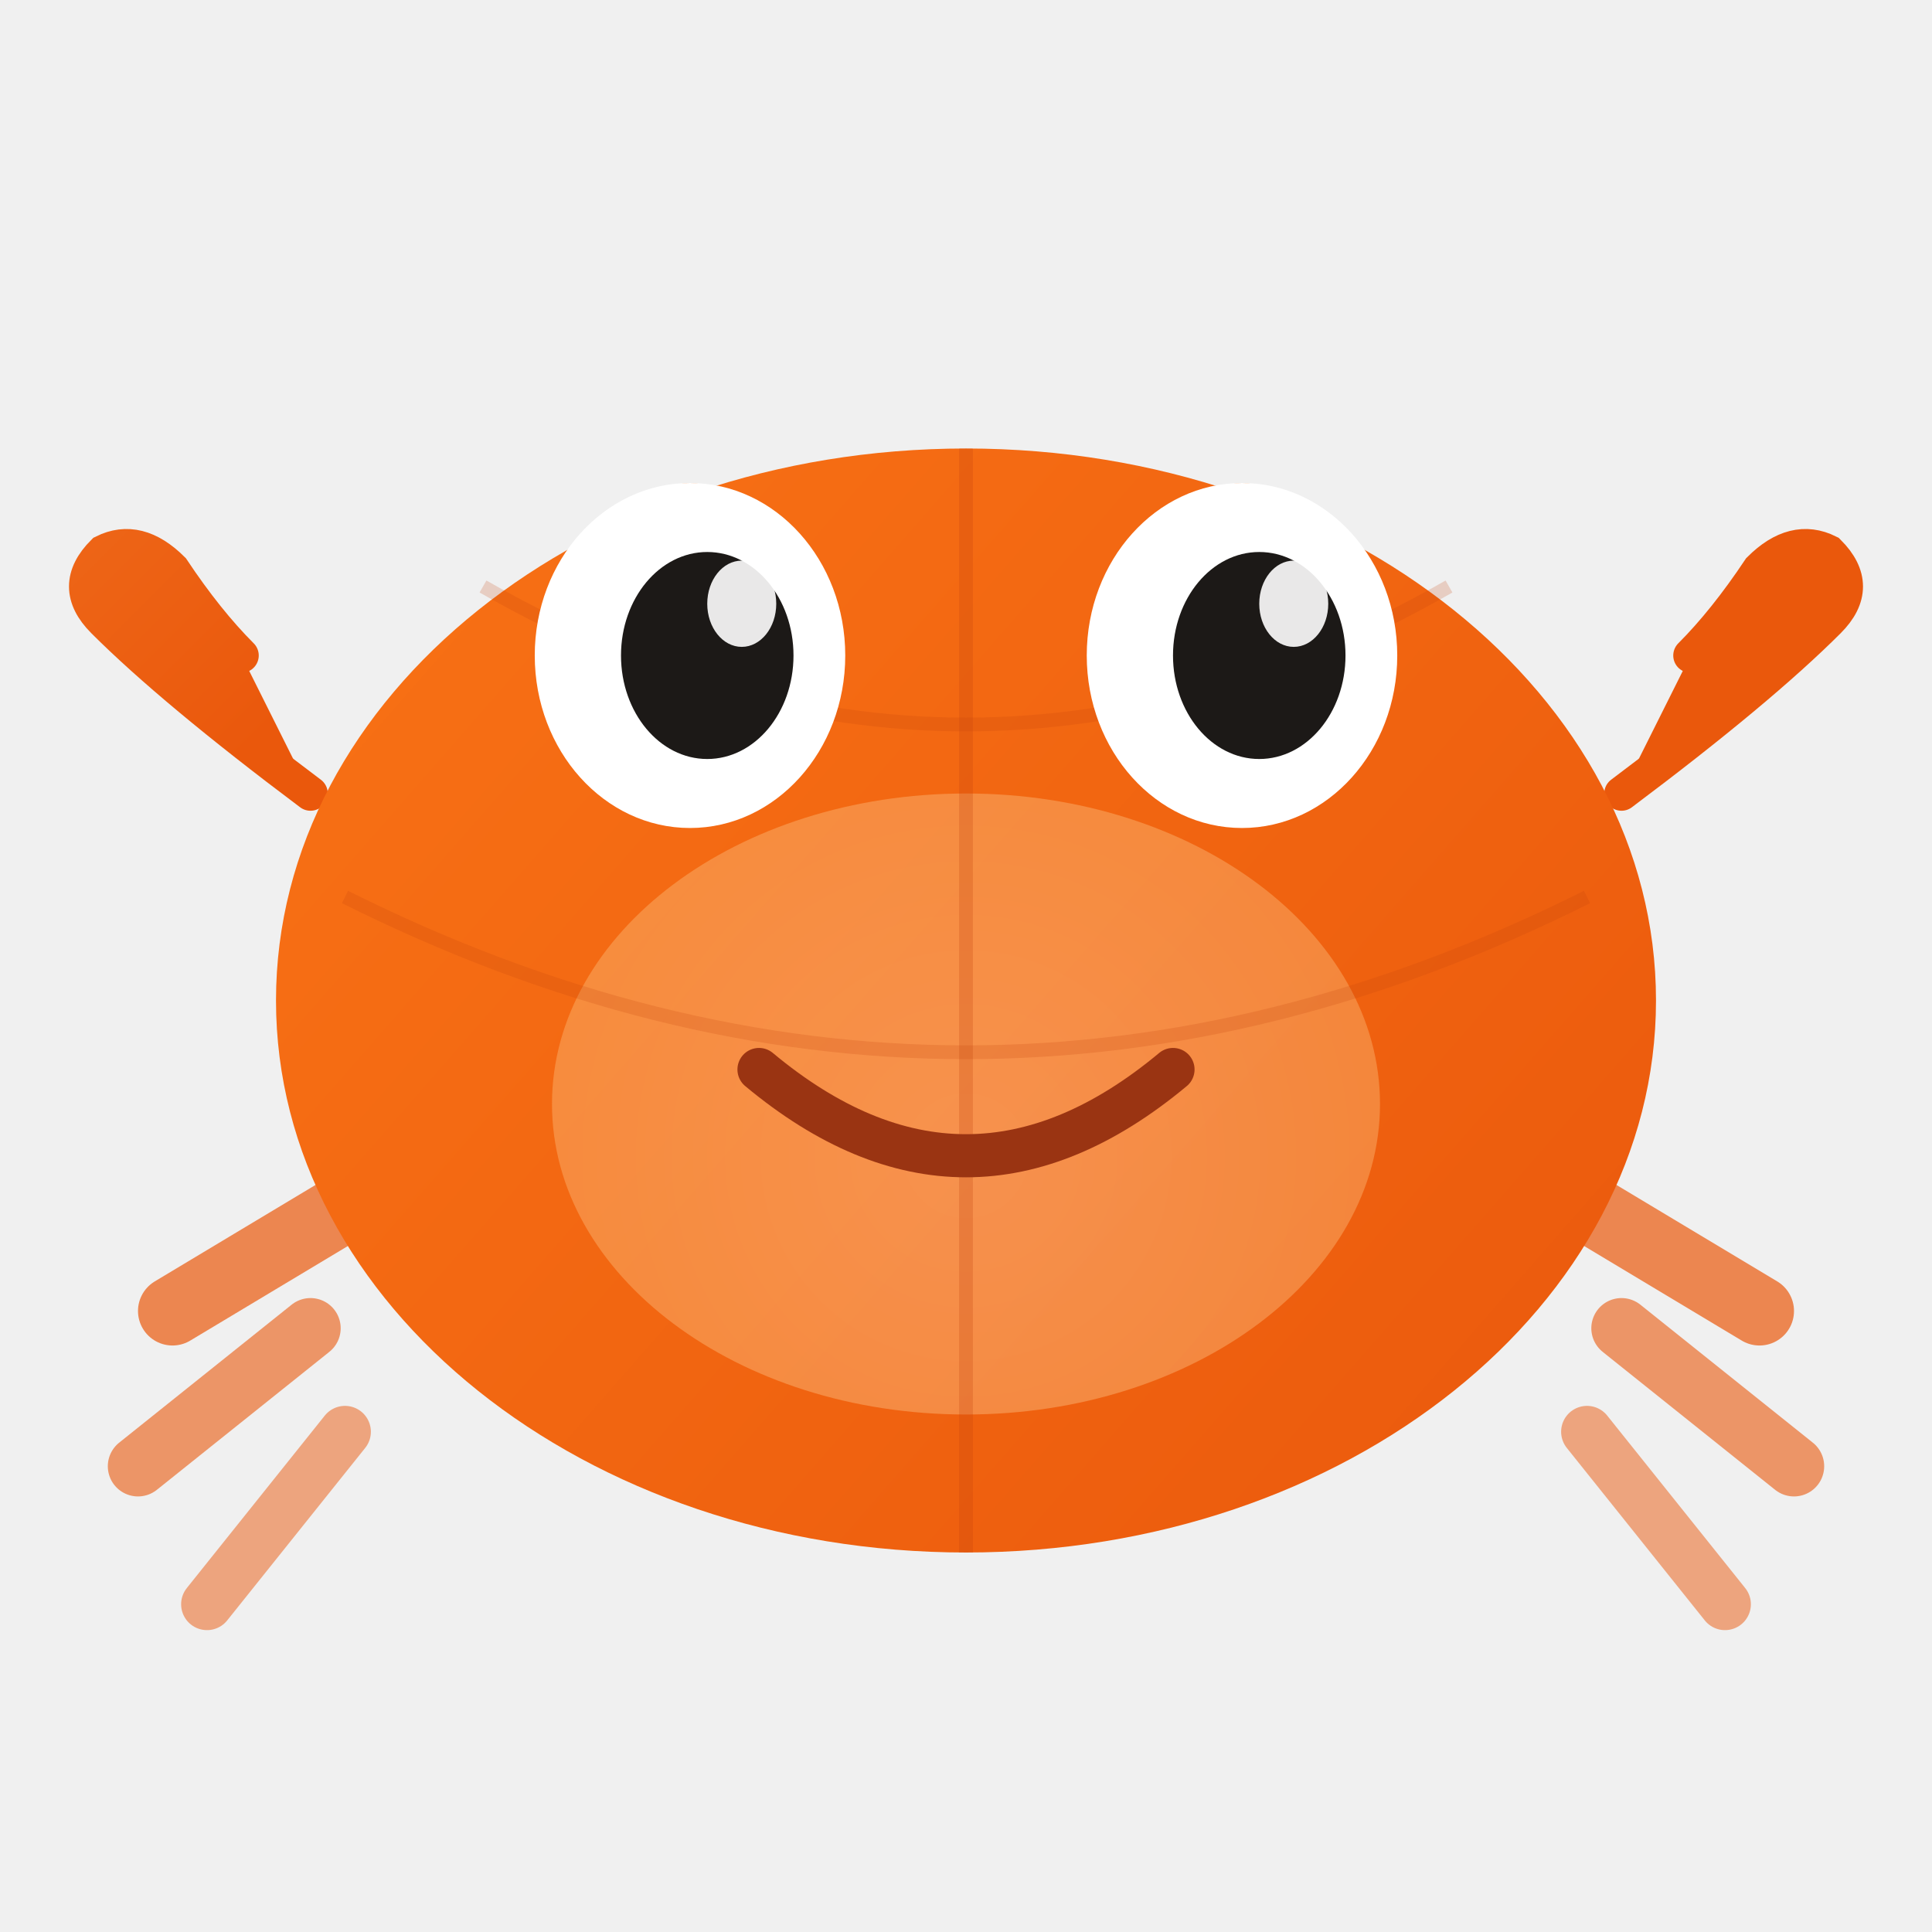
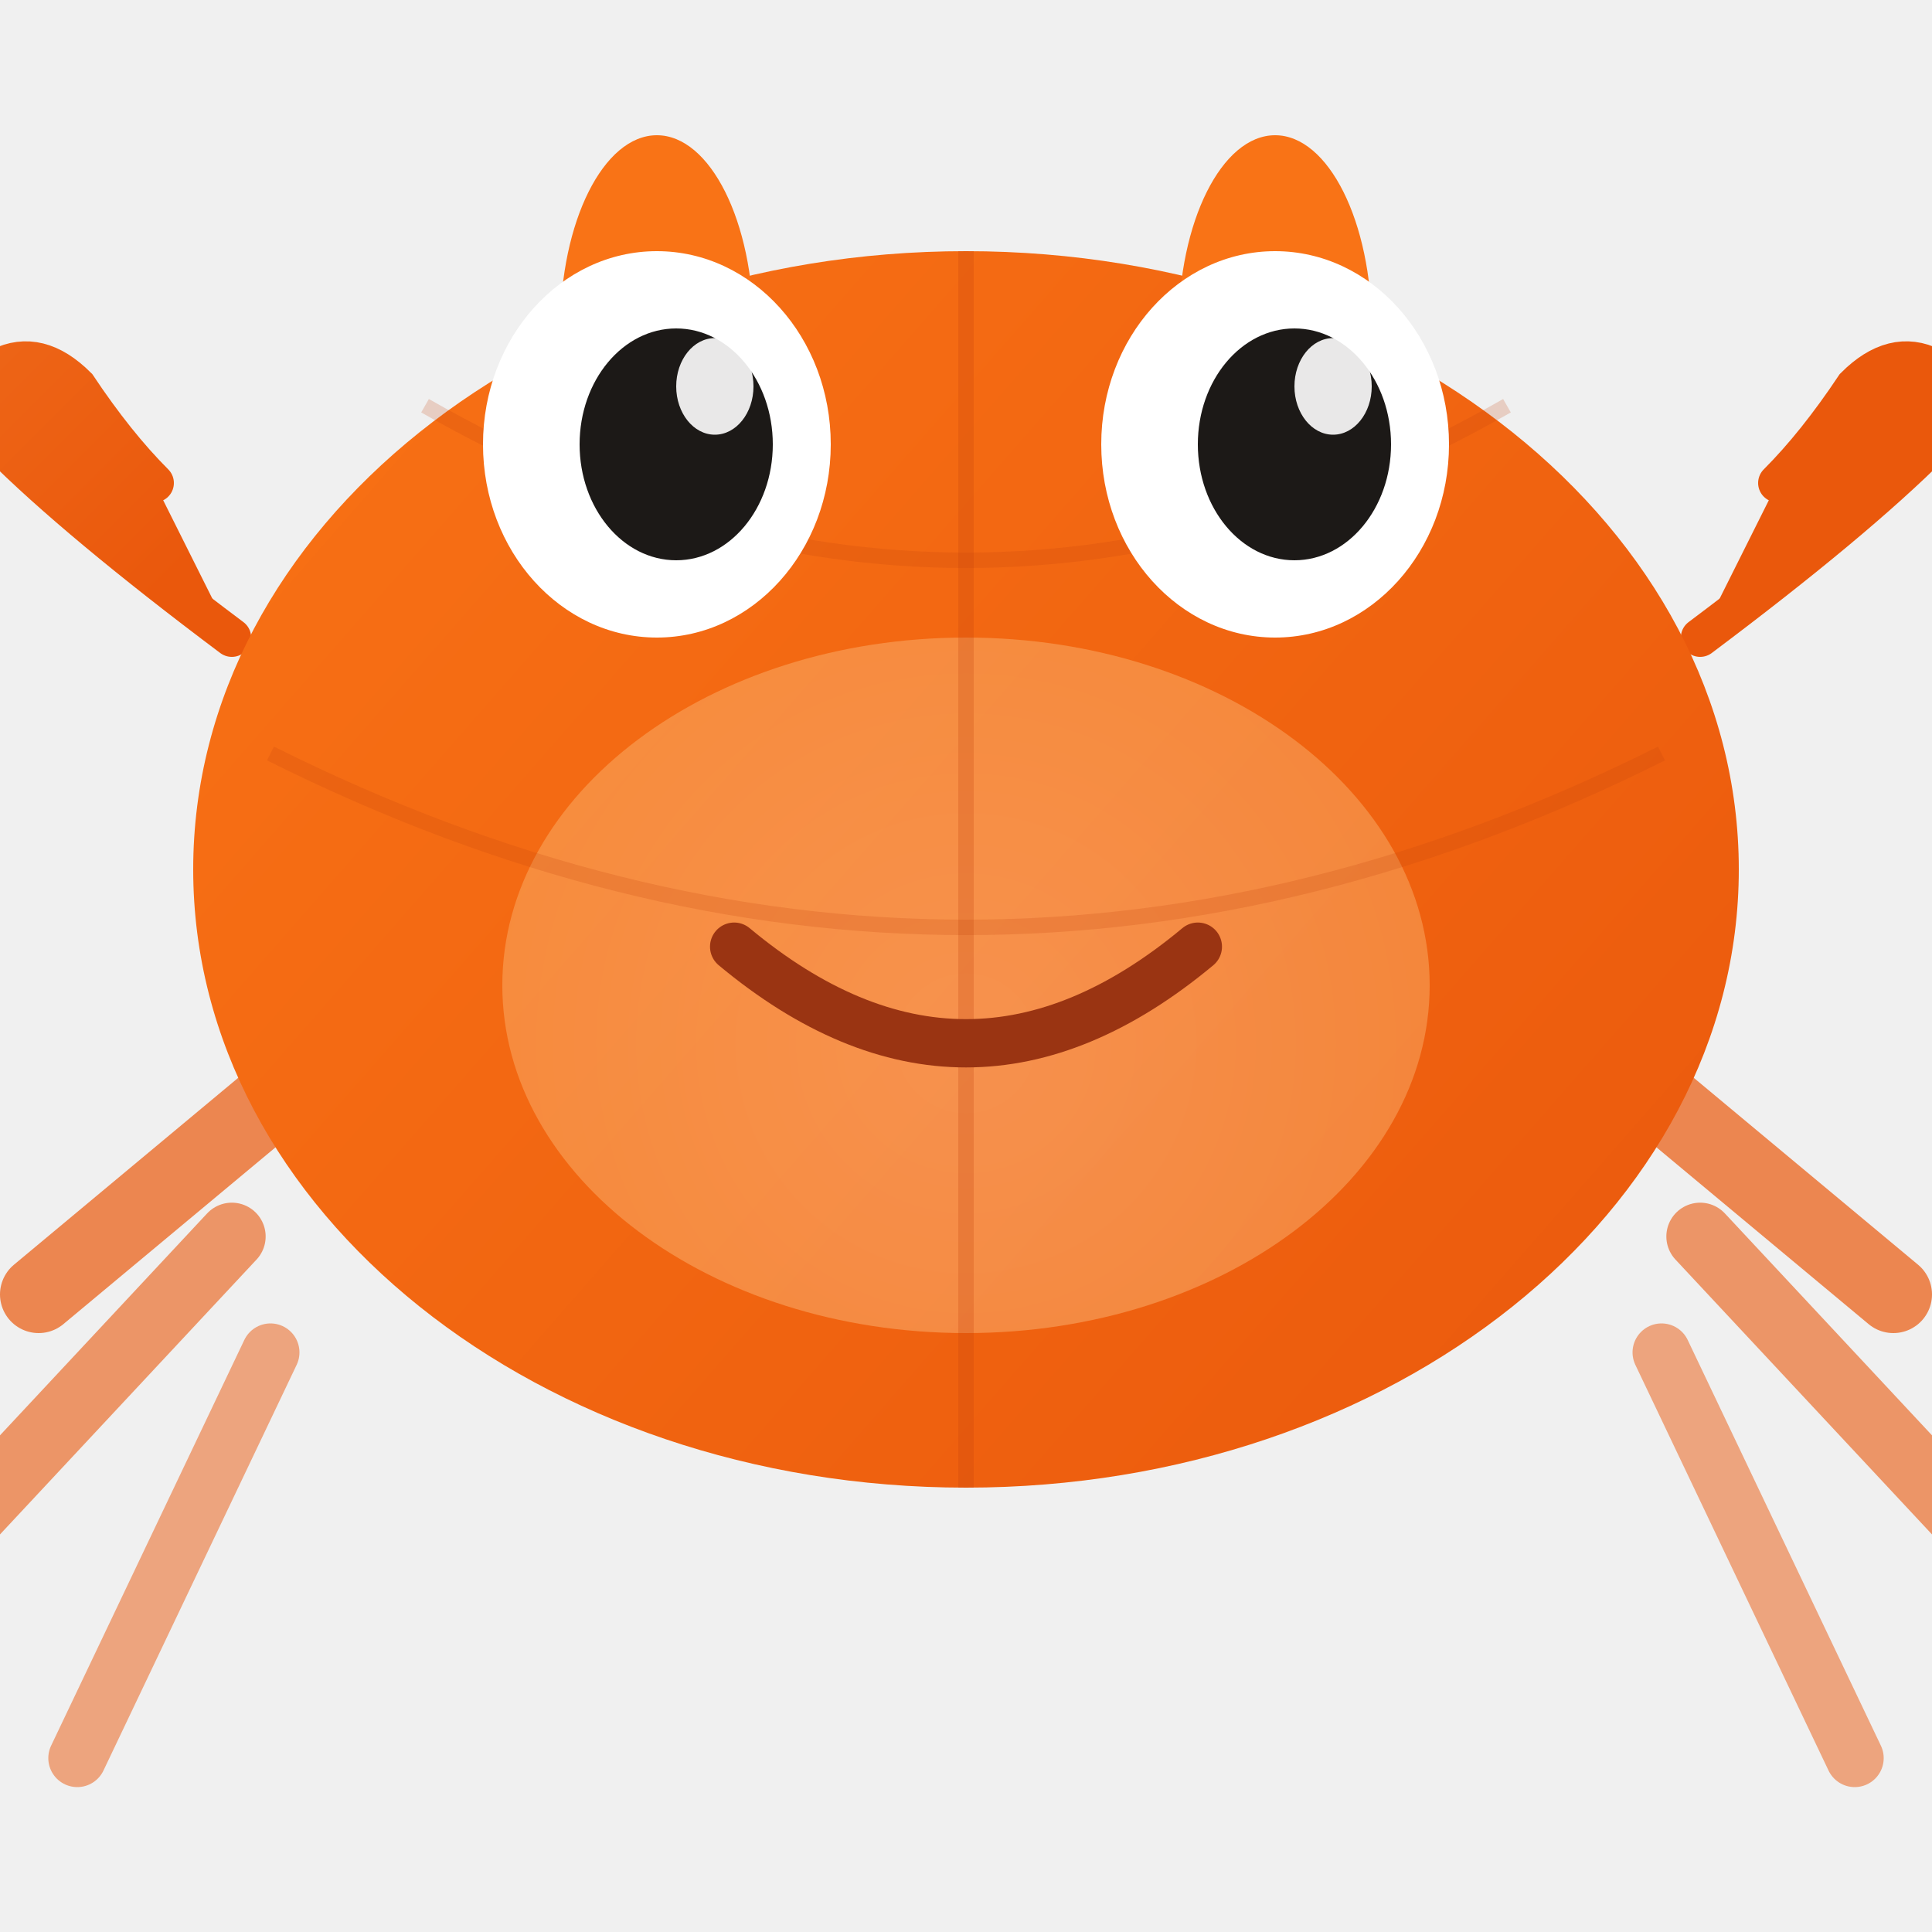
- <svg xmlns="http://www.w3.org/2000/svg" width="120" height="120" viewBox="24 18 112 112" fill="none">
+ <svg xmlns="http://www.w3.org/2000/svg" width="120" height="120" viewBox="30 31 100 100" fill="none">
  <defs>
    <linearGradient id="shell" x1="40" y1="40" x2="120" y2="110" gradientUnits="userSpaceOnUse">
      <stop offset="0%" stop-color="#f97316" />
      <stop offset="100%" stop-color="#ea580c" />
    </linearGradient>
    <linearGradient id="claw" x1="0" y1="0" x2="50" y2="50" gradientUnits="userSpaceOnUse">
      <stop offset="0%" stop-color="#fb923c" />
      <stop offset="100%" stop-color="#ea580c" />
    </linearGradient>
    <radialGradient id="belly" cx="80" cy="85" r="30" gradientUnits="userSpaceOnUse">
      <stop offset="0%" stop-color="#fed7aa" />
      <stop offset="100%" stop-color="#fdba74" />
    </radialGradient>
  </defs>
-   <line x1="44" y1="88" x2="34" y2="94" stroke="#ea580c" stroke-width="4" stroke-linecap="round" opacity="0.7" />
-   <line x1="42" y1="95" x2="32" y2="103" stroke="#ea580c" stroke-width="3.5" stroke-linecap="round" opacity="0.6" />
-   <line x1="44" y1="101" x2="36" y2="111" stroke="#ea580c" stroke-width="3" stroke-linecap="round" opacity="0.5" />
-   <line x1="116" y1="88" x2="126" y2="94" stroke="#ea580c" stroke-width="4" stroke-linecap="round" opacity="0.7" />
-   <line x1="118" y1="95" x2="128" y2="103" stroke="#ea580c" stroke-width="3.5" stroke-linecap="round" opacity="0.6" />
-   <line x1="116" y1="101" x2="124" y2="111" stroke="#ea580c" stroke-width="3" stroke-linecap="round" opacity="0.5" />
+   <line x1="44" y1="88" x2="32" y2="98" stroke="#ea580c" stroke-width="4" stroke-linecap="round" opacity="0.7" />
+   <line x1="42" y1="95" x2="28" y2="110" stroke="#ea580c" stroke-width="3.5" stroke-linecap="round" opacity="0.6" />
+   <line x1="44" y1="101" x2="34" y2="122" stroke="#ea580c" stroke-width="3" stroke-linecap="round" opacity="0.5" />
+   <line x1="116" y1="88" x2="128" y2="98" stroke="#ea580c" stroke-width="4" stroke-linecap="round" opacity="0.7" />
+   <line x1="118" y1="95" x2="132" y2="110" stroke="#ea580c" stroke-width="3.5" stroke-linecap="round" opacity="0.6" />
+   <line x1="116" y1="101" x2="126" y2="122" stroke="#ea580c" stroke-width="3" stroke-linecap="round" opacity="0.5" />
  <path d="M42 64 Q34 58 30 54 Q28 52 30 50 Q32 49 34 51 Q36 54 38 56" fill="url(#claw)" stroke="url(#claw)" stroke-width="2" stroke-linecap="round" />
  <path d="M118 64 Q126 58 130 54 Q132 52 130 50 Q128 49 126 51 Q124 54 122 56" fill="url(#claw)" stroke="url(#claw)" stroke-width="2" stroke-linecap="round" />
  <ellipse cx="80" cy="76" rx="40" ry="32" fill="url(#shell)" />
  <ellipse cx="80" cy="82" rx="24" ry="18" fill="url(#belly)" opacity="0.4" />
  <path d="M80 44 L80 108" stroke="#c2410c" stroke-width="0.8" opacity="0.25" />
  <path d="M52 52 Q80 68 108 52" stroke="#c2410c" stroke-width="0.8" opacity="0.2" fill="none" />
  <path d="M44 70 Q80 88 116 70" stroke="#c2410c" stroke-width="0.8" opacity="0.2" fill="none" />
-   <ellipse cx="64" cy="52" rx="4" ry="6" fill="#f97316" />
-   <ellipse cx="96" cy="52" rx="4" ry="6" fill="#f97316" />
-   <ellipse cx="64" cy="56" rx="9" ry="10" fill="white" />
-   <ellipse cx="96" cy="56" rx="9" ry="10" fill="white" />
-   <ellipse cx="65" cy="56" rx="5" ry="6" fill="#1c1917" />
-   <ellipse cx="97" cy="56" rx="5" ry="6" fill="#1c1917" />
-   <ellipse cx="67" cy="53" rx="2" ry="2.5" fill="white" opacity="0.9" />
-   <ellipse cx="99" cy="53" rx="2" ry="2.5" fill="white" opacity="0.9" />
+   <ellipse cx="64" cy="48" rx="5" ry="10" fill="#f97316" />
+   <ellipse cx="96" cy="48" rx="5" ry="10" fill="#f97316" />
+   <ellipse cx="64" cy="54" rx="9" ry="10" fill="white" />
+   <ellipse cx="96" cy="54" rx="9" ry="10" fill="white" />
+   <ellipse cx="65" cy="54" rx="5" ry="6" fill="#1c1917" />
+   <ellipse cx="97" cy="54" rx="5" ry="6" fill="#1c1917" />
+   <ellipse cx="67" cy="51" rx="2" ry="2.5" fill="white" opacity="0.9" />
+   <ellipse cx="99" cy="51" rx="2" ry="2.5" fill="white" opacity="0.9" />
  <path d="M68 80 Q80 90 92 80" stroke="#9a3412" stroke-width="2.5" stroke-linecap="round" fill="none" />
</svg>
